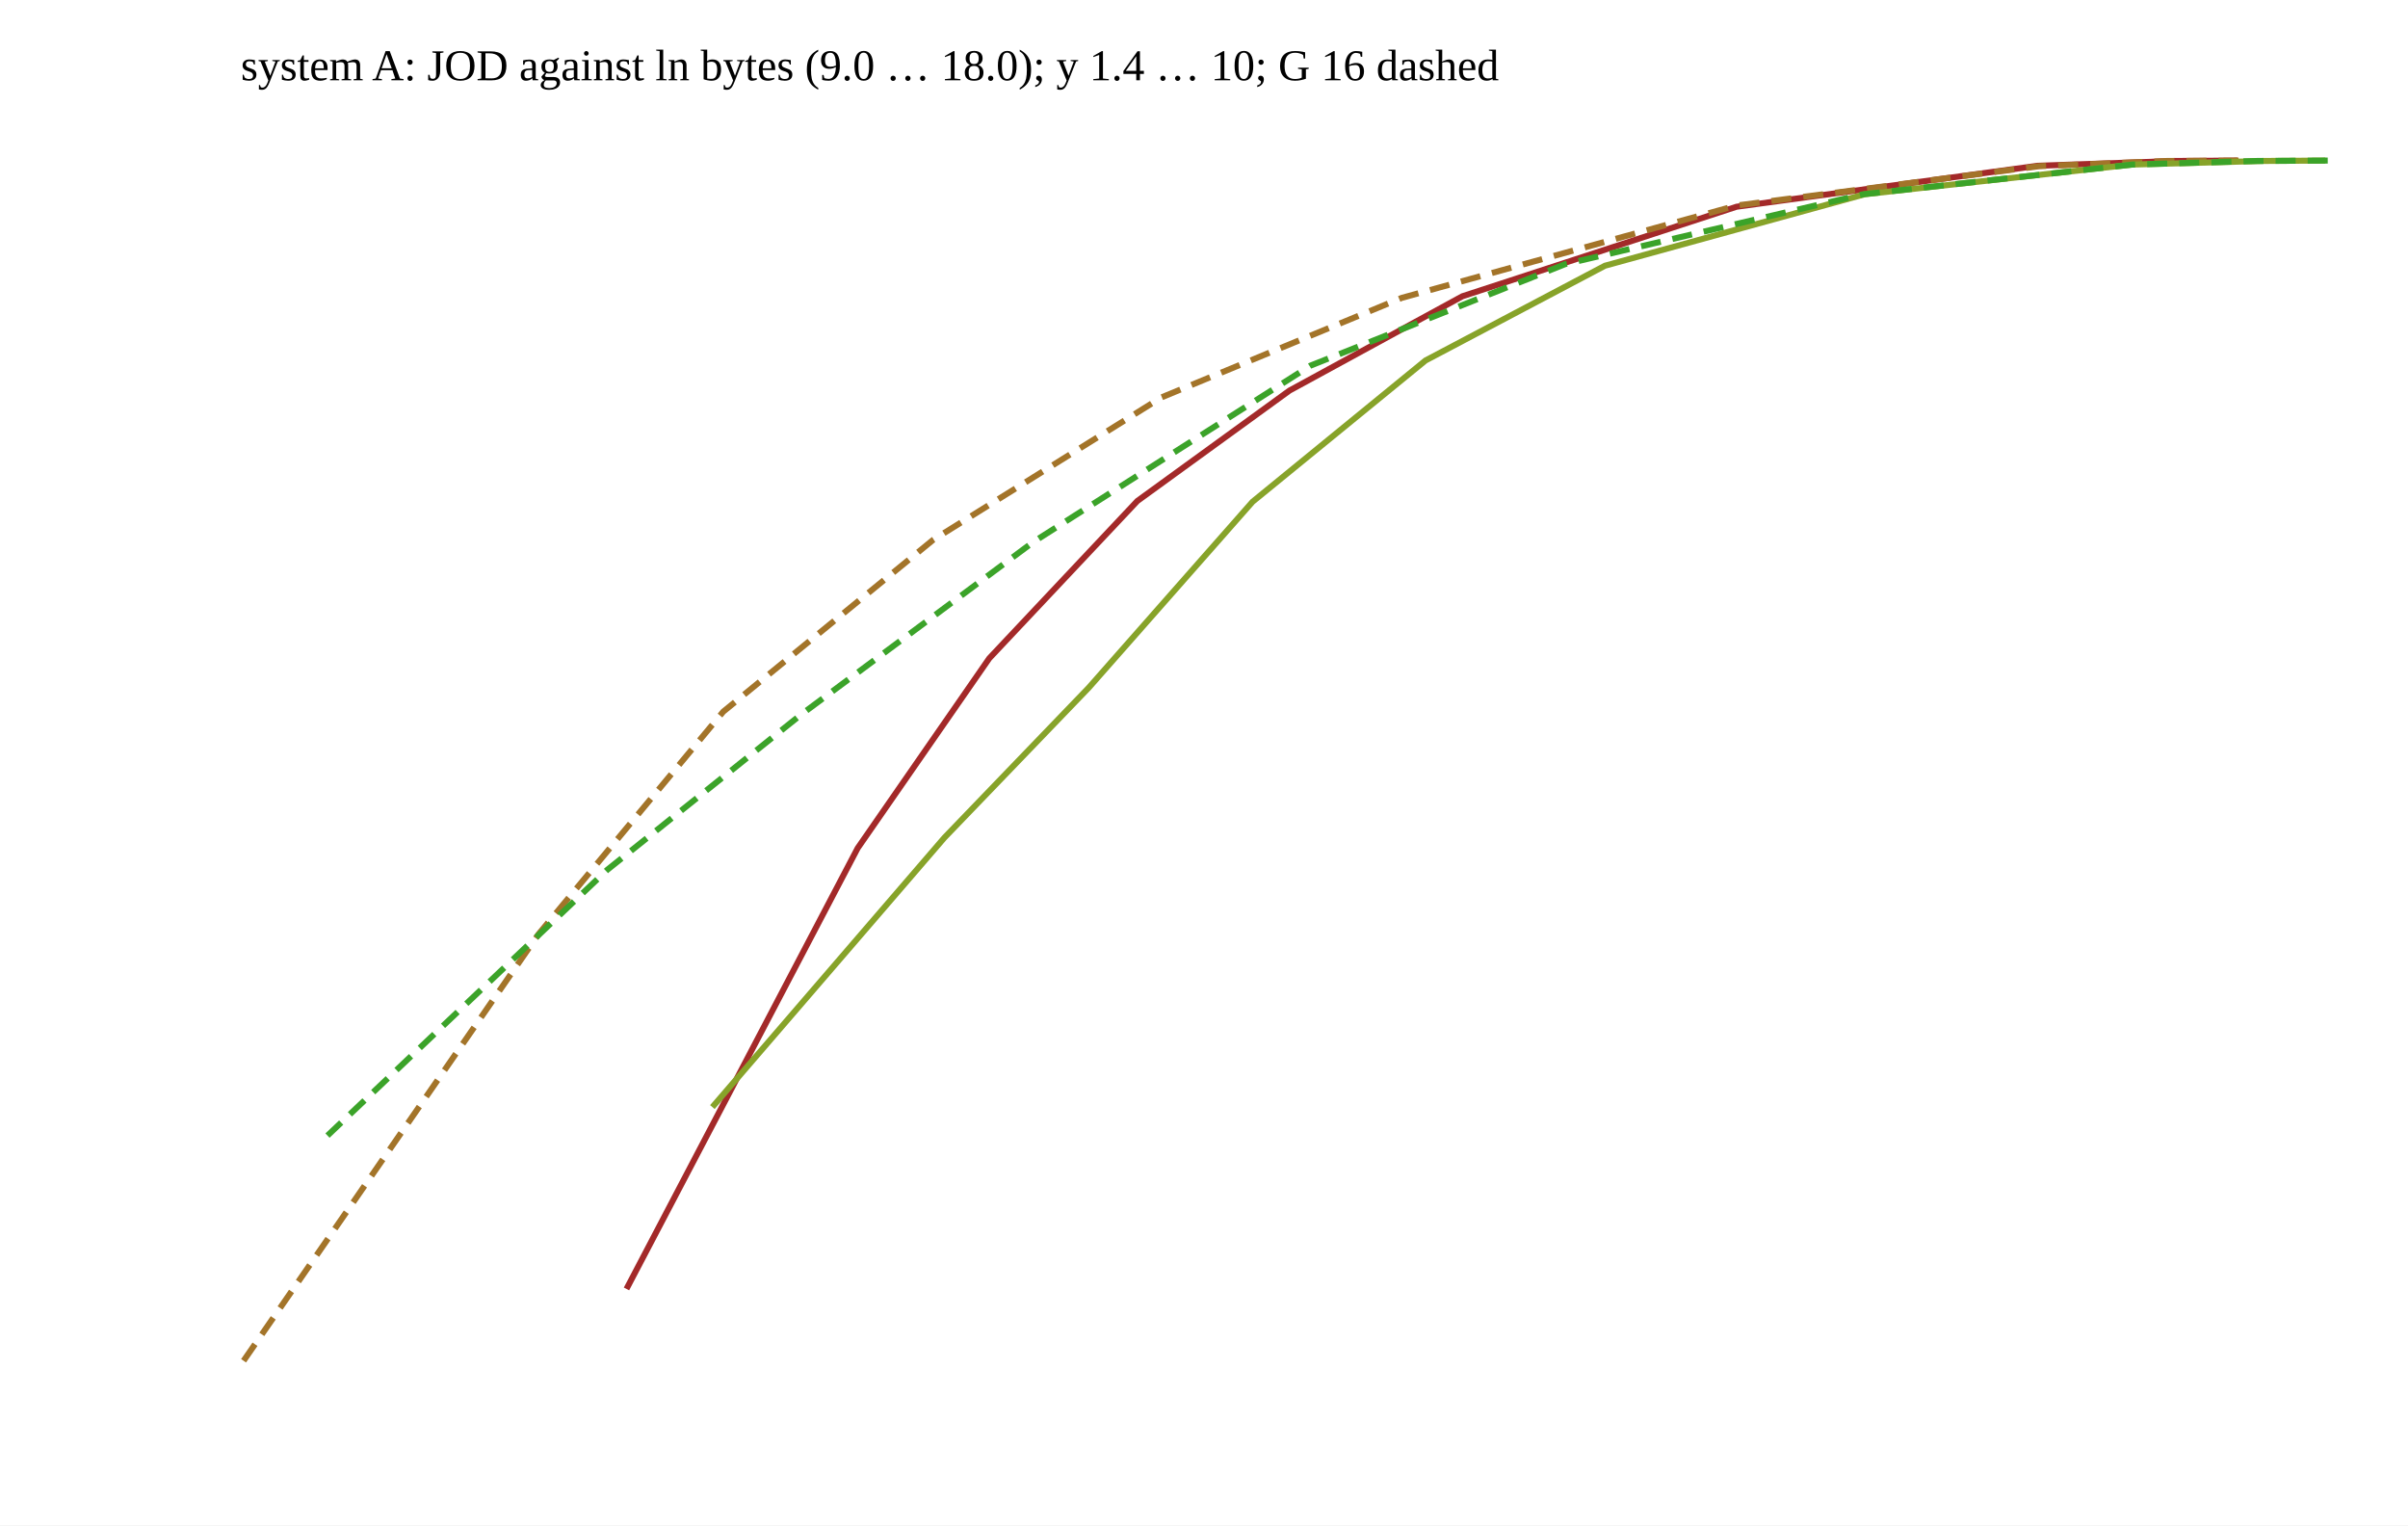
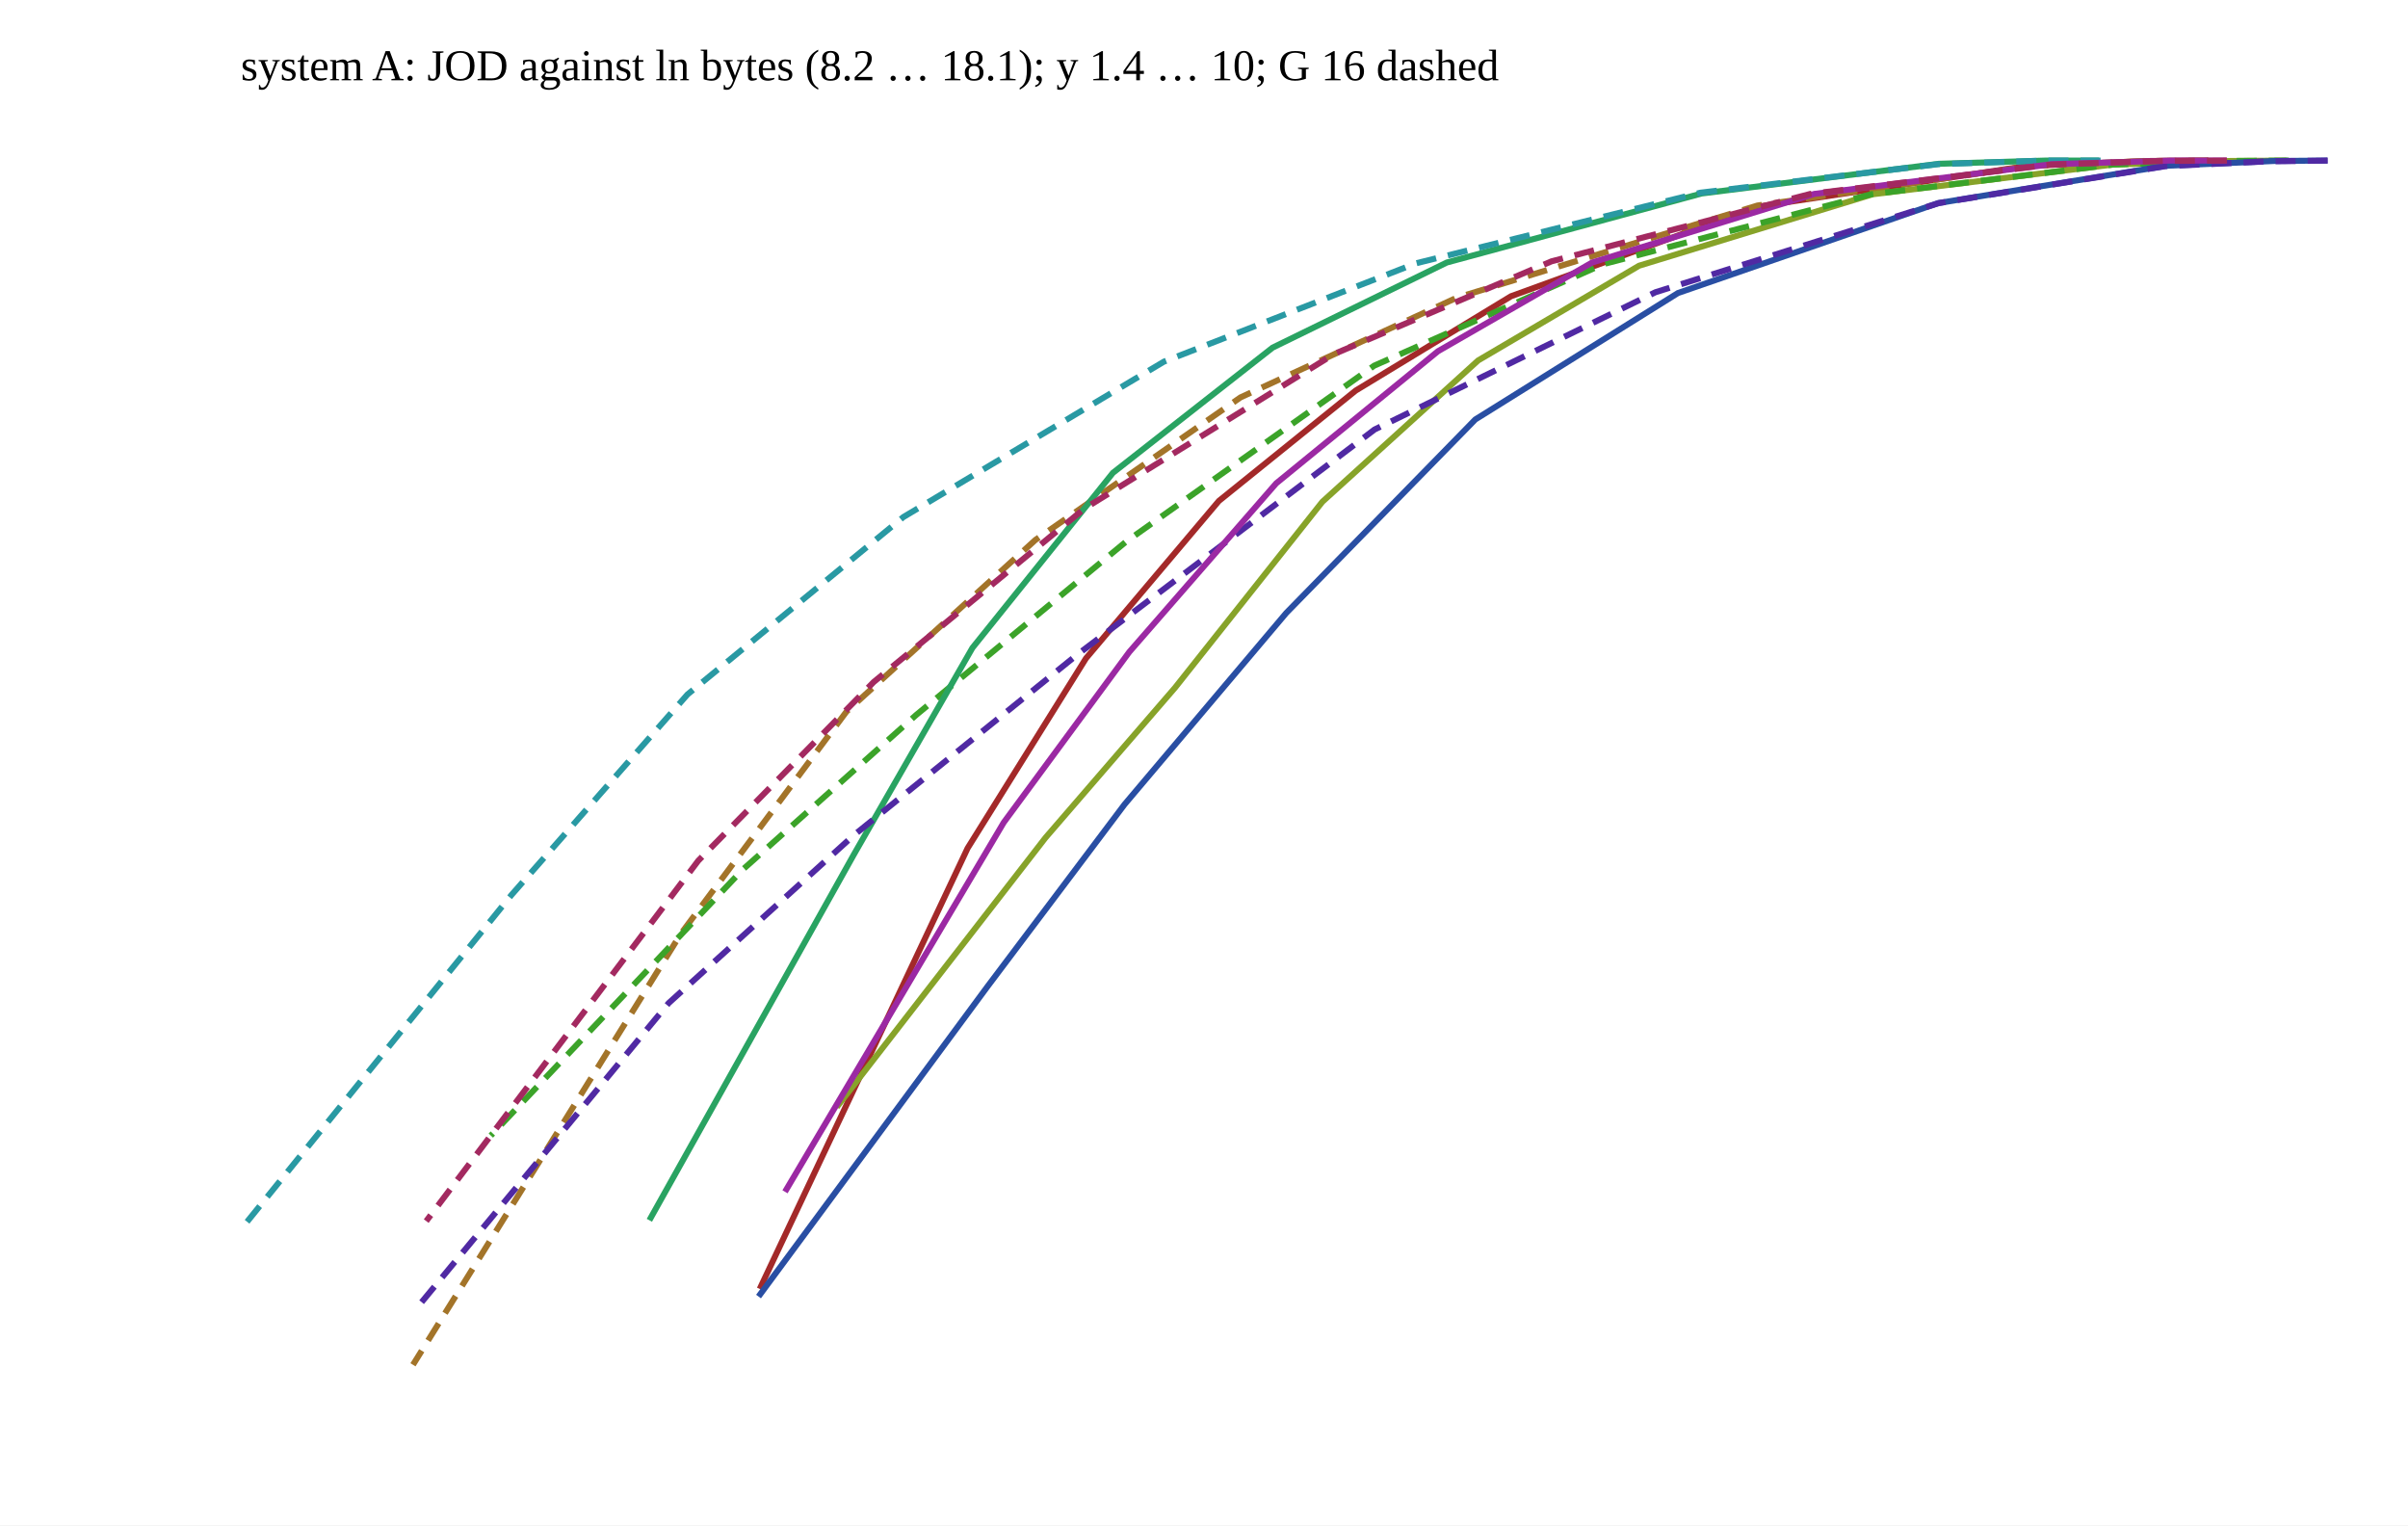
<svg xmlns="http://www.w3.org/2000/svg" viewBox="0 0 600 380" font-size="11">
  <rect width="600" height="380" fill="white" />
-   <text x="60" y="20">system A: JOD against ln bytes (9.0 … 18.0); y 1.4 … 10; G 16 dashed</text>
-   <polyline fill="none" stroke="hsl(0,60%,40%)" stroke-width="1.5" points="557.5,40.0 541.7,40.1 507.7,41.3 432.7,51.5 364.4,73.8 321.3,97.3 283.4,124.8 246.5,164.0 213.7,211.3 156.1,321.1" />
-   <polyline fill="none" stroke="hsl(37,60%,40%)" stroke-width="1.5" stroke-dasharray="5 3" points="557.8,40.0 539.9,40.1 508.1,41.4 432.7,51.2 349.3,74.2 289.4,99.0 232.5,134.5 180.2,177.3 134.2,232.7 60.0,340.0" />
-   <polyline fill="none" stroke="hsl(74,60%,40%)" stroke-width="1.5" points="579.4,40.0 563.8,40.1 531.2,41.0 464.6,48.4 399.9,66.2 355.2,89.8 312.1,125.0 271.3,171.3 235.3,208.7 177.5,275.8" />
-   <polyline fill="none" stroke="hsl(111,60%,40%)" stroke-width="1.5" stroke-dasharray="5 3" points="580.0,40.0 562.4,40.1 531.3,41.0 464.2,48.4 390.0,65.8 326.5,91.1 257.5,135.0 199.5,178.1 151.3,216.7 81.6,282.9" />
+   <text x="60" y="20">system A: JOD against ln bytes (8.2 … 18.1); y 1.4 … 10; G 16 dashed</text>
+   <polyline fill="none" stroke="hsl(0,60%,40%)" stroke-width="1.5" points="550.1,40.0 535.8,40.1 505.3,41.3 437.8,51.5 376.5,73.8 337.8,97.3 303.7,124.8 270.6,164.0 241.1,211.3 189.3,321.1" />
+   <polyline fill="none" stroke="hsl(37,60%,40%)" stroke-width="1.5" stroke-dasharray="5 3" points="550.3,40.0 534.2,40.1 505.6,41.4 437.9,51.2 362.9,74.2 309.1,99.0 258.0,134.5 210.9,177.3 169.6,232.7 102.9,340.0" />
+   <polyline fill="none" stroke="hsl(74,60%,40%)" stroke-width="1.5" points="569.7,40.0 555.7,40.1 526.4,41.0 466.6,48.4 408.4,66.2 368.3,89.8 329.5,125.0 292.8,171.3 260.5,208.7 208.5,275.8" />
+   <polyline fill="none" stroke="hsl(111,60%,40%)" stroke-width="1.5" stroke-dasharray="5 3" points="570.3,40.0 554.4,40.1 526.5,41.0 466.2,48.4 399.5,65.8 342.4,91.1 280.5,135.0 228.3,178.1 185.0,216.7 122.3,282.9" />
+   <polyline fill="none" stroke="hsl(148,60%,40%)" stroke-width="1.5" points="523.0,40.0 509.6,40.0 483.1,40.8 424.0,48.2 360.5,65.4 317.1,86.6 277.3,117.8 242.3,161.4 212.8,212.8 161.8,304.0" />
+   <polyline fill="none" stroke="hsl(185,60%,40%)" stroke-width="1.5" stroke-dasharray="5 3" points="523.4,40.0 509.5,40.0 482.9,40.9 423.7,48.0 352.8,65.6 290.0,90.1 225.1,128.8 171.3,173.0 127.4,223.0 60.0,306.3" />
+   <polyline fill="none" stroke="hsl(222,60%,40%)" stroke-width="1.5" points="579.9,40.0 566.7,40.1 539.7,41.3 482.9,50.6 418.1,73.0 367.6,104.5 320.5,152.7 280.2,200.4 246.1,245.7 189.0,323.0" />
+   <polyline fill="none" stroke="hsl(259,60%,40%)" stroke-width="1.5" stroke-dasharray="5 3" points="580.0,40.0 564.9,40.2 539.5,41.4 483.1,50.6 412.5,72.8 342.5,107.0 268.4,163.1 212.6,208.2 166.6,249.9 103.4,326.4" />
+   <polyline fill="none" stroke="hsl(296,60%,40%)" stroke-width="1.5" points="554.8,40.0 540.7,40.0 511.2,40.9 452.1,48.3 396.7,65.4 358.3,87.5 318.0,120.4 281.4,162.4 250.1,204.9 195.6,296.9" />
+   <polyline fill="none" stroke="hsl(333,60%,40%)" stroke-width="1.5" stroke-dasharray="5 3" points="554.9,40.0 538.8,40.1 511.0,41.0 451.1,48.3 386.6,65.1 332.4,88.2 270.2,126.7 217.7,169.9 174.0,214.4 106.2,304.2" />
</svg>
